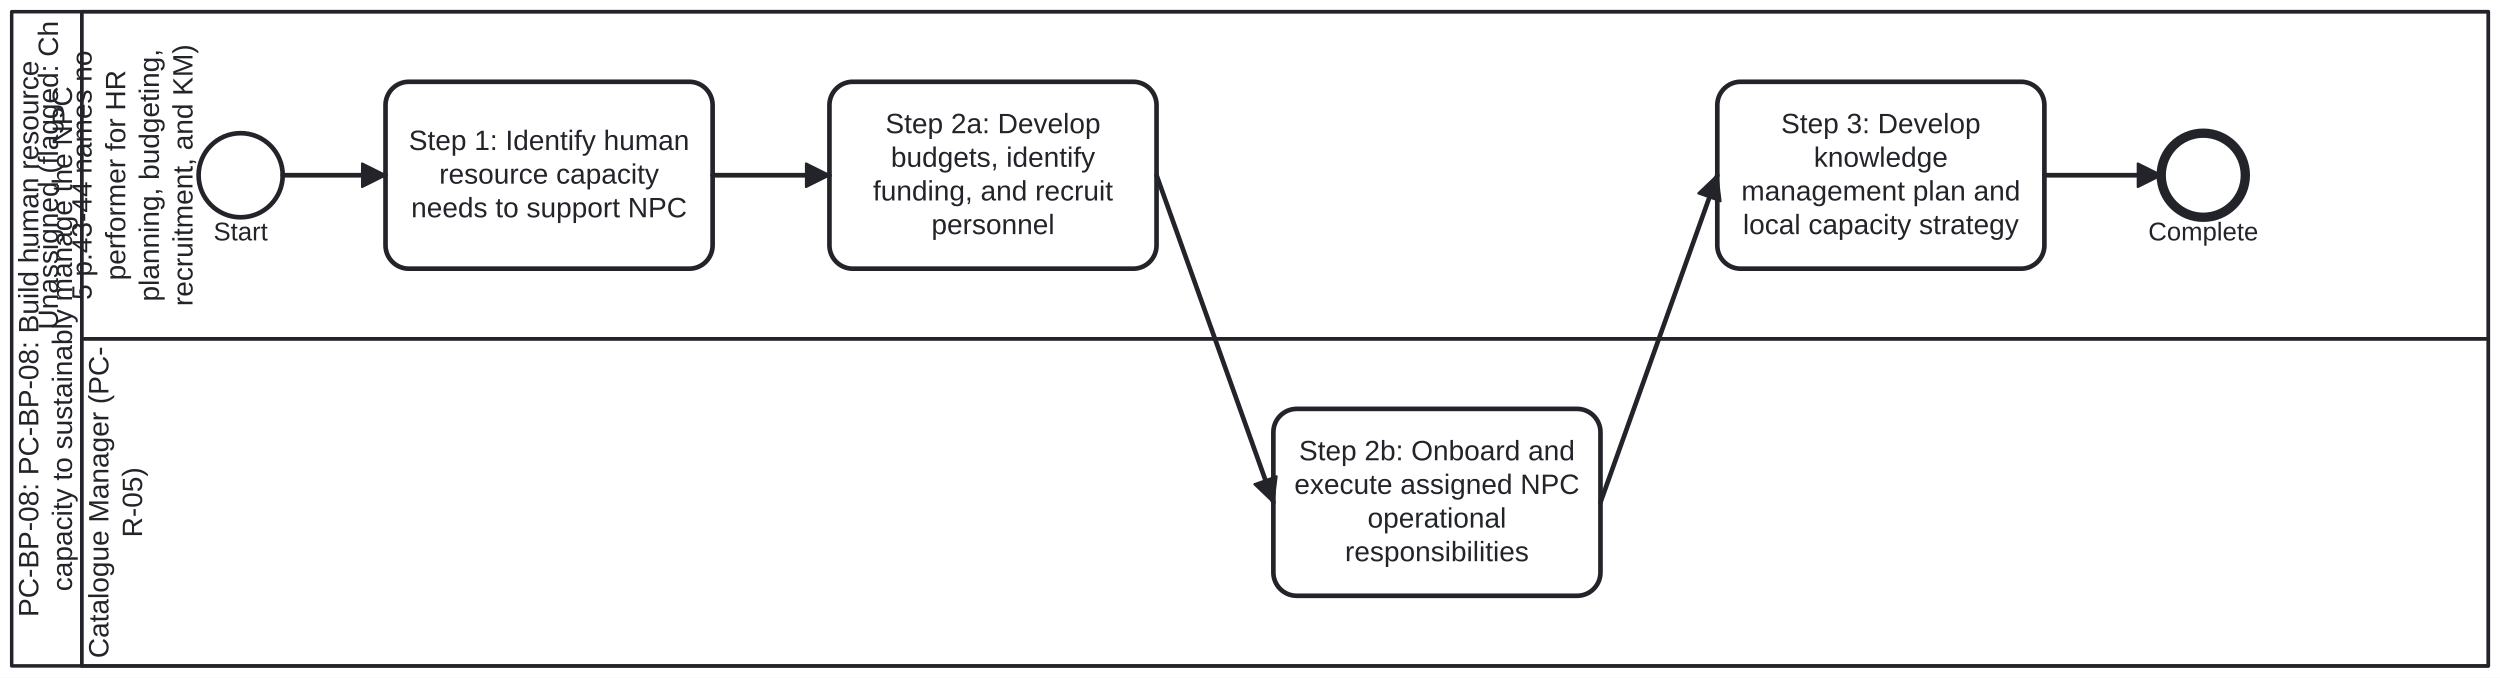
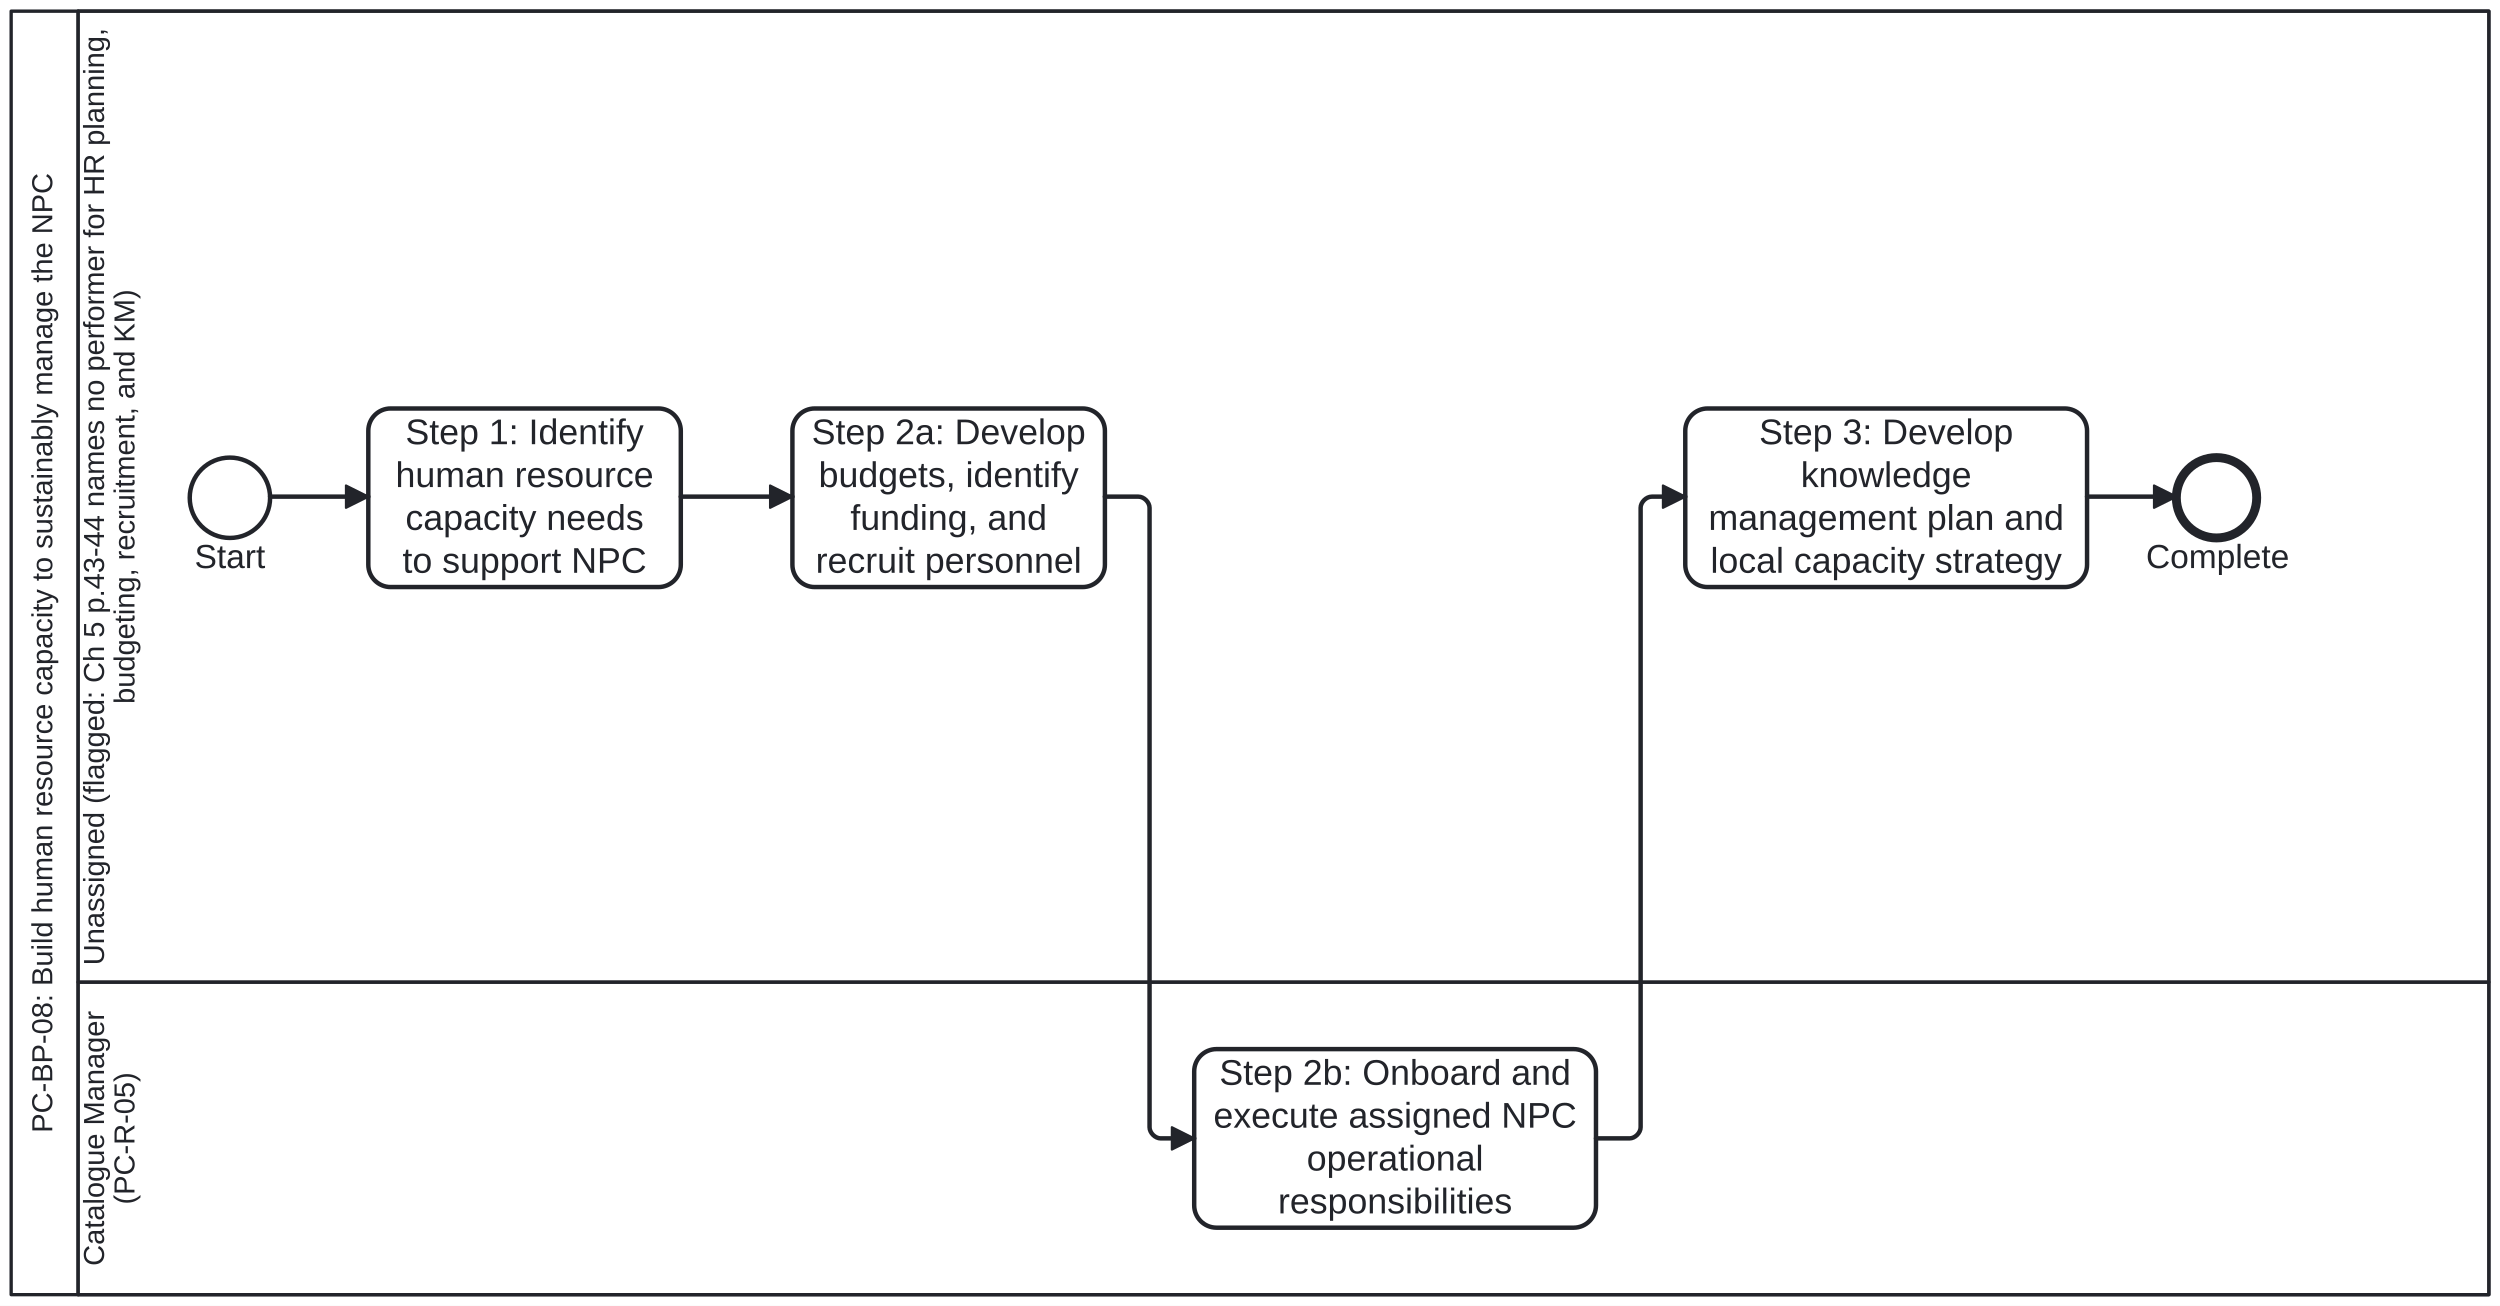
- <svg xmlns="http://www.w3.org/2000/svg" width="100%" style="max-width:100%;height:auto" viewBox="95 55 1070 290" version="1.1">
-   <rect x="95" y="55" width="1070" height="290" fill="#ffffff" />
+ <svg xmlns="http://www.w3.org/2000/svg" width="100%" style="max-width:100%;height:auto" viewBox="95 55 1120 585" version="1.1">
+   <rect x="95" y="55" width="1120" height="585" fill="#ffffff" />
  <g class="djs-group">
    <g class="djs-element djs-shape" data-element-id="Participant_PC_BP_08" style="display: block;" transform="matrix(1 0 0 1 100 60)">
      <g class="djs-visual">
-         <rect x="0" y="0" width="1060" height="280" rx="0" ry="0" style="stroke-linecap: round; stroke-linejoin: round; stroke: rgb(34, 36, 42); stroke-width: 1.5px; fill: white; fill-opacity: 0.95;" />
-         <path style="fill: none; stroke-linecap: round; stroke-linejoin: round; stroke: rgb(34, 36, 42); stroke-width: 1.5px;" d="M30,0L30,280" />
-         <text lineHeight="1.2" class="djs-label" style="font-family: Arial, sans-serif; font-size: 12px; font-weight: normal; fill: rgb(34, 36, 42);" transform="matrix(-1.83697e-16 -1 1 -1.83697e-16 0 280)">
-           <tspan x="20.949" y="11.4">PC-BP-08: PC-BP-08: Build human resource </tspan>
-           <tspan x="31.941" y="25.8">capacity to sustainably manage the NPC</tspan>
+         <rect x="0" y="0" width="1110" height="575" rx="0" ry="0" style="stroke-linecap: round; stroke-linejoin: round; stroke: rgb(34, 36, 42); stroke-width: 1.5px; fill: white; fill-opacity: 0.95;" />
+         <path style="fill: none; stroke-linecap: round; stroke-linejoin: round; stroke: rgb(34, 36, 42); stroke-width: 1.5px;" d="M30,0L30,575" />
+         <text lineHeight="1.05" class="djs-label" transform="matrix(-1.83697e-16 -1 1 -1.83697e-16 0 575)" style="font-family: Arial, sans-serif; font-size: 13px; font-weight: normal; fill: rgb(34, 36, 42);">
+           <tspan x="72.53" y="18.413">PC-BP-08: Build human resource capacity to sustainably manage the NPC</tspan>
        </text>
      </g>
-       <rect class="djs-hit djs-hit-all" x="0" y="0" width="1060" height="280" style="fill: none; stroke-opacity: 0; stroke: white; stroke-width: 15px;" />
+       <rect class="djs-hit djs-hit-all" x="0" y="0" width="1110" height="575" style="fill: none; stroke-opacity: 0; stroke: white; stroke-width: 15px;" />
    </g>
    <g class="djs-children">
      <g class="djs-group">
-         <g class="djs-element djs-shape" data-element-id="Lane_2" style="display: block;" transform="matrix(1 0 0 1 130 200)">
+         <g class="djs-element djs-shape" data-element-id="Lane_2" style="display: block;" transform="matrix(1 0 0 1 130 495)">
          <g class="djs-visual">
-             <rect x="0" y="0" width="1030" height="140" rx="0" ry="0" style="stroke-linecap: round; stroke-linejoin: round; stroke: rgb(34, 36, 42); stroke-width: 1.5px; fill: white; fill-opacity: 0.25;" />
-             <text lineHeight="1.2" class="djs-label" style="font-family: Arial, sans-serif; font-size: 12px; font-weight: normal; fill: rgb(34, 36, 42);" transform="matrix(-1.83697e-16 -1 1 -1.83697e-16 0 140)">
-               <tspan x="3.3" y="11.4">Catalogue Manager (PC-</tspan>
-               <tspan x="54.997" y="25.8">R-05)</tspan>
+             <rect x="0" y="0" width="1080" height="140" rx="0" ry="0" style="stroke-linecap: round; stroke-linejoin: round; stroke: rgb(34, 36, 42); stroke-width: 1.5px; fill: white; fill-opacity: 0.25;" />
+             <text lineHeight="1.05" class="djs-label" transform="matrix(-1.83697e-16 -1 1 -1.83697e-16 0 140)" style="font-family: Arial, sans-serif; font-size: 13px; font-weight: normal; fill: rgb(34, 36, 42);">
+               <tspan x="12.906" y="11.588">Catalogue Manager </tspan>
+               <tspan x="40.388" y="25.238">(PC-R-05)</tspan>
            </text>
          </g>
-           <rect class="djs-hit djs-hit-all" x="0" y="0" width="1030" height="140" style="fill: none; stroke-opacity: 0; stroke: white; stroke-width: 15px;" />
+           <rect class="djs-hit djs-hit-all" x="0" y="0" width="1080" height="140" style="fill: none; stroke-opacity: 0; stroke: white; stroke-width: 15px;" />
        </g>
      </g>
      <g class="djs-group">
        <g class="djs-element djs-shape" data-element-id="Lane_1" style="display: block;" transform="matrix(1 0 0 1 130 60)">
          <g class="djs-visual">
-             <rect x="0" y="0" width="1030" height="140" rx="0" ry="0" style="stroke-linecap: round; stroke-linejoin: round; stroke: rgb(34, 36, 42); stroke-width: 1.5px; fill: white; fill-opacity: 0.25;" />
-             <text lineHeight="1.2" class="djs-label" style="font-family: Arial, sans-serif; font-size: 12px; font-weight: normal; fill: rgb(34, 36, 42);" transform="matrix(-1.83697e-16 -1 1 -1.83697e-16 0 140)">
-               <tspan x="3.959" y="-10.2">Unassigned (flagged: Ch </tspan>
-               <tspan x="16.63" y="4.2">5 p.43-44 names no </tspan>
-               <tspan x="24.991" y="18.6">performer for HR </tspan>
-               <tspan x="15.953" y="33">planning, budgeting, </tspan>
-               <tspan x="13.981" y="47.4">recruitment, and KM)</tspan>
+             <rect x="0" y="0" width="1080" height="435" rx="0" ry="0" style="stroke-linecap: round; stroke-linejoin: round; stroke: rgb(34, 36, 42); stroke-width: 1.5px; fill: white; fill-opacity: 0.25;" />
+             <text lineHeight="1.05" class="djs-label" transform="matrix(-1.83697e-16 -1 1 -1.83697e-16 0 435)" style="font-family: Arial, sans-serif; font-size: 13px; font-weight: normal; fill: rgb(34, 36, 42);">
+               <tspan x="7.577" y="11.588">Unassigned (flagged: Ch 5 p.43-44 names no performer for HR planning, </tspan>
+               <tspan x="124.646" y="25.238">budgeting, recruitment, and KM)</tspan>
            </text>
          </g>
-           <rect class="djs-hit djs-hit-all" x="0" y="0" width="1030" height="140" style="fill: none; stroke-opacity: 0; stroke: white; stroke-width: 15px;" />
+           <rect class="djs-hit djs-hit-all" x="0" y="0" width="1080" height="435" style="fill: none; stroke-opacity: 0; stroke: white; stroke-width: 15px;" />
        </g>
      </g>
      <g class="djs-group">
-         <g class="djs-element djs-shape" data-element-id="StartEvent_1" style="display: block;" transform="matrix(1 0 0 1 180 112)">
+         <g class="djs-element djs-shape" data-element-id="StartEvent_1" style="display: block;" transform="matrix(1 0 0 1 180 260)">
          <g class="djs-visual">
            <circle cx="18" cy="18" r="18" style="stroke-linecap: round; stroke-linejoin: round; stroke: rgb(34, 36, 42); stroke-width: 2px; fill: white; fill-opacity: 0.95;" />
          </g>
          <rect class="djs-hit djs-hit-all" x="0" y="0" width="36" height="36" style="fill: none; stroke-opacity: 0; stroke: white; stroke-width: 15px;" />
        </g>
      </g>
      <g class="djs-group">
-         <g class="djs-element djs-shape" data-element-id="StartEvent_1_label" style="display: block;" transform="matrix(1 0 0 1 186 148)">
+         <g class="djs-element djs-shape" data-element-id="StartEvent_1_label" style="display: block;" transform="matrix(1 0 0 1 182 296)">
          <g class="djs-visual">
-             <text lineHeight="1.2" class="djs-label" style="font-family: Arial, sans-serif; font-size: 11px; font-weight: normal; fill: rgb(34, 36, 42);">
-               <tspan x="0.385" y="9.9">Start</tspan>
+             <text lineHeight="1.2" class="djs-label" style="font-family: Arial, sans-serif; font-size: 15px; font-weight: normal; fill: rgb(34, 36, 42);">
+               <tspan x="0.161" y="13.5">Start</tspan>
            </text>
          </g>
-           <rect class="djs-hit djs-hit-all" x="0" y="0" width="24" height="14" style="fill: none; stroke-opacity: 0; stroke: white; stroke-width: 15px;" />
+           <rect class="djs-hit djs-hit-all" x="0" y="0" width="32" height="18" style="fill: none; stroke-opacity: 0; stroke: white; stroke-width: 15px;" />
        </g>
      </g>
      <g class="djs-group">
-         <g class="djs-element djs-shape" data-element-id="Task_1" style="display: block;" transform="matrix(1 0 0 1 260 90)">
+         <g class="djs-element djs-shape" data-element-id="Task_1" style="display: block;" transform="matrix(1 0 0 1 260 238)">
          <g class="djs-visual">
            <rect x="0" y="0" width="140" height="80" rx="10" ry="10" style="stroke-linecap: round; stroke-linejoin: round; stroke: rgb(34, 36, 42); stroke-width: 2px; fill: white; fill-opacity: 0.95;" />
-             <text lineHeight="1.2" class="djs-label" style="font-family: Arial, sans-serif; font-size: 12px; font-weight: normal; fill: rgb(34, 36, 42);">
-               <tspan x="9.962" y="29.2">Step 1: Identify human</tspan>
-               <tspan x="22.979" y="43.6">resource capacity </tspan>
-               <tspan x="10.967" y="58">needs to support NPC</tspan>
+             <text lineHeight="1.2" class="djs-label" style="font-family: Arial, sans-serif; font-size: 16px; font-weight: normal; fill: rgb(34, 36, 42);">
+               <tspan x="16.633" y="16">Step 1: Identify </tspan>
+               <tspan x="12.191" y="35.2">human resource </tspan>
+               <tspan x="16.633" y="54.4">capacity needs </tspan>
+               <tspan x="15.309" y="73.6">to support NPC</tspan>
            </text>
          </g>
          <rect class="djs-hit djs-hit-all" x="0" y="0" width="140" height="80" style="fill: none; stroke-opacity: 0; stroke: white; stroke-width: 15px;" />
        </g>
      </g>
      <g class="djs-group">
-         <g class="djs-element djs-shape" data-element-id="Task_2" style="display: block;" transform="matrix(1 0 0 1 450 90)">
+         <g class="djs-element djs-shape" data-element-id="Task_2" style="display: block;" transform="matrix(1 0 0 1 450 238)">
          <g class="djs-visual">
            <rect x="0" y="0" width="140" height="80" rx="10" ry="10" style="stroke-linecap: round; stroke-linejoin: round; stroke: rgb(34, 36, 42); stroke-width: 2px; fill: white; fill-opacity: 0.95;" />
-             <text lineHeight="1.2" class="djs-label" style="font-family: Arial, sans-serif; font-size: 12px; font-weight: normal; fill: rgb(34, 36, 42);">
-               <tspan x="23.969" y="22">Step 2a: Develop </tspan>
-               <tspan x="26.304" y="36.4">budgets, identify </tspan>
-               <tspan x="18.634" y="50.8">funding, and recruit </tspan>
-               <tspan x="43.647" y="65.2">personnel</tspan>
+             <text lineHeight="1.2" class="djs-label" style="font-family: Arial, sans-serif; font-size: 16px; font-weight: normal; fill: rgb(34, 36, 42);">
+               <tspan x="8.625" y="16">Step 2a: Develop </tspan>
+               <tspan x="11.738" y="35.2">budgets, identify </tspan>
+               <tspan x="25.961" y="54.4">funding, and </tspan>
+               <tspan x="10.414" y="73.6">recruit personnel</tspan>
            </text>
          </g>
          <rect class="djs-hit djs-hit-all" x="0" y="0" width="140" height="80" style="fill: none; stroke-opacity: 0; stroke: white; stroke-width: 15px;" />
        </g>
      </g>
      <g class="djs-group">
-         <g class="djs-element djs-shape" data-element-id="Task_3" style="display: block;" transform="matrix(1 0 0 1 640 230)">
+         <g class="djs-element djs-shape" data-element-id="Task_3" style="display: block;" transform="matrix(1 0 0 1 630 525)">
          <g class="djs-visual">
-             <rect x="0" y="0" width="140" height="80" rx="10" ry="10" style="stroke-linecap: round; stroke-linejoin: round; stroke: rgb(34, 36, 42); stroke-width: 2px; fill: white; fill-opacity: 0.95;" />
-             <text lineHeight="1.2" class="djs-label" style="font-family: Arial, sans-serif; font-size: 12px; font-weight: normal; fill: rgb(34, 36, 42);">
-               <tspan x="10.955" y="22">Step 2b: Onboard and </tspan>
-               <tspan x="8.966" y="36.4">execute assigned NPC </tspan>
-               <tspan x="40.311" y="50.8">operational </tspan>
-               <tspan x="30.648" y="65.2">responsibilities</tspan>
+             <rect x="0" y="0" width="180" height="80" rx="10" ry="10" style="stroke-linecap: round; stroke-linejoin: round; stroke: rgb(34, 36, 42); stroke-width: 2px; fill: white; fill-opacity: 0.95;" />
+             <text lineHeight="1.2" class="djs-label" style="font-family: Arial, sans-serif; font-size: 16px; font-weight: normal; fill: rgb(34, 36, 42);">
+               <tspan x="11.273" y="16">Step 2b: Onboard and </tspan>
+               <tspan x="8.621" y="35.2">execute assigned NPC </tspan>
+               <tspan x="50.414" y="54.4">operational </tspan>
+               <tspan x="37.531" y="73.6">responsibilities</tspan>
            </text>
          </g>
-           <rect class="djs-hit djs-hit-all" x="0" y="0" width="140" height="80" style="fill: none; stroke-opacity: 0; stroke: white; stroke-width: 15px;" />
+           <rect class="djs-hit djs-hit-all" x="0" y="0" width="180" height="80" style="fill: none; stroke-opacity: 0; stroke: white; stroke-width: 15px;" />
        </g>
      </g>
      <g class="djs-group">
-         <g class="djs-element djs-shape" data-element-id="Task_4" style="display: block;" transform="matrix(1 0 0 1 830 90)">
+         <g class="djs-element djs-shape" data-element-id="Task_4" style="display: block;" transform="matrix(1 0 0 1 850 238)">
          <g class="djs-visual">
-             <rect x="0" y="0" width="140" height="80" rx="10" ry="10" style="stroke-linecap: round; stroke-linejoin: round; stroke: rgb(34, 36, 42); stroke-width: 2px; fill: white; fill-opacity: 0.95;" />
-             <text lineHeight="1.2" class="djs-label" style="font-family: Arial, sans-serif; font-size: 12px; font-weight: normal; fill: rgb(34, 36, 42);">
-               <tspan x="27.306" y="22">Step 3: Develop </tspan>
-               <tspan x="41.312" y="36.4">knowledge </tspan>
-               <tspan x="10.29" y="50.8">management plan and </tspan>
-               <tspan x="10.973" y="65.2">local capacity strategy</tspan>
+             <rect x="0" y="0" width="180" height="80" rx="10" ry="10" style="stroke-linecap: round; stroke-linejoin: round; stroke: rgb(34, 36, 42); stroke-width: 2px; fill: white; fill-opacity: 0.95;" />
+             <text lineHeight="1.2" class="djs-label" style="font-family: Arial, sans-serif; font-size: 16px; font-weight: normal; fill: rgb(34, 36, 42);">
+               <tspan x="33.074" y="16">Step 3: Develop </tspan>
+               <tspan x="51.75" y="35.2">knowledge </tspan>
+               <tspan x="10.387" y="54.4">management plan and </tspan>
+               <tspan x="11.297" y="73.6">local capacity strategy</tspan>
            </text>
          </g>
-           <rect class="djs-hit djs-hit-all" x="0" y="0" width="140" height="80" style="fill: none; stroke-opacity: 0; stroke: white; stroke-width: 15px;" />
+           <rect class="djs-hit djs-hit-all" x="0" y="0" width="180" height="80" style="fill: none; stroke-opacity: 0; stroke: white; stroke-width: 15px;" />
        </g>
      </g>
      <g class="djs-group">
-         <g class="djs-element djs-shape" data-element-id="EndEvent_1" style="display: block;" transform="matrix(1 0 0 1 1020 112)">
+         <g class="djs-element djs-shape" data-element-id="EndEvent_1" style="display: block;" transform="matrix(1 0 0 1 1070 260)">
          <g class="djs-visual">
            <circle cx="18" cy="18" r="18" style="stroke-linecap: round; stroke-linejoin: round; stroke: rgb(34, 36, 42); stroke-width: 4px; fill: white; fill-opacity: 0.95;" />
          </g>
          <rect class="djs-hit djs-hit-all" x="0" y="0" width="36" height="36" style="fill: none; stroke-opacity: 0; stroke: white; stroke-width: 15px;" />
        </g>
      </g>
      <g class="djs-group">
-         <g class="djs-element djs-shape" data-element-id="EndEvent_1_label" style="display: block;" transform="matrix(1 0 0 1 1014 148)">
+         <g class="djs-element djs-shape" data-element-id="EndEvent_1_label" style="display: block;" transform="matrix(1 0 0 1 1056 296)">
          <g class="djs-visual">
-             <text lineHeight="1.2" class="djs-label" style="font-family: Arial, sans-serif; font-size: 11px; font-weight: normal; fill: rgb(34, 36, 42);">
-               <tspan x="0.461" y="9.9">Complete</tspan>
+             <text lineHeight="1.2" class="djs-label" style="font-family: Arial, sans-serif; font-size: 15px; font-weight: normal; fill: rgb(34, 36, 42);">
+               <tspan x="0.402" y="13.5">Complete</tspan>
            </text>
          </g>
-           <rect class="djs-hit djs-hit-all" x="0" y="0" width="48" height="14" style="fill: none; stroke-opacity: 0; stroke: white; stroke-width: 15px;" />
+           <rect class="djs-hit djs-hit-all" x="0" y="0" width="65" height="18" style="fill: none; stroke-opacity: 0; stroke: white; stroke-width: 15px;" />
        </g>
      </g>
      <g class="djs-group">
        <g class="djs-element djs-connection" data-element-id="Flow_0" style="display: block;">
          <g class="djs-visual">
            <defs>
              <marker id="bpmn-marker-1" viewBox="0 0 20 20" refX="11" refY="10" markerWidth="10" markerHeight="10" orient="auto">
                <path d="M 1 5 L 11 10 L 1 15 Z" style="stroke-linecap: round; stroke-linejoin: round; stroke: rgb(34, 36, 42); stroke-width: 1px; fill: rgb(34, 36, 42);" />
              </marker>
            </defs>
-             <path data-corner-radius="5" style="fill: none; stroke-linecap: round; stroke-linejoin: round; stroke: rgb(34, 36, 42); stroke-width: 2px; marker-end: url('#bpmn-marker-1');" d="M216,130L260,130" />
+             <path data-corner-radius="5" style="fill: none; stroke-linecap: round; stroke-linejoin: round; stroke: rgb(34, 36, 42); stroke-width: 2px; marker-end: url('#bpmn-marker-1');" d="M216,277.5L260,277.5" />
          </g>
-           <path d="M216,130L260,130" class="djs-hit djs-hit-stroke" style="fill: none; stroke-opacity: 0; stroke: white; stroke-width: 15px;" />
+           <path d="M216,277.5L260,277.5" class="djs-hit djs-hit-stroke" style="fill: none; stroke-opacity: 0; stroke: white; stroke-width: 15px;" />
        </g>
      </g>
      <g class="djs-group">
        <g class="djs-element djs-connection" data-element-id="Flow_1" style="display: block;">
          <g class="djs-visual">
            <defs>
              <marker id="bpmn-marker-2" viewBox="0 0 20 20" refX="11" refY="10" markerWidth="10" markerHeight="10" orient="auto">
                <path d="M 1 5 L 11 10 L 1 15 Z" style="stroke-linecap: round; stroke-linejoin: round; stroke: rgb(34, 36, 42); stroke-width: 1px; fill: rgb(34, 36, 42);" />
              </marker>
            </defs>
-             <path data-corner-radius="5" style="fill: none; stroke-linecap: round; stroke-linejoin: round; stroke: rgb(34, 36, 42); stroke-width: 2px; marker-end: url('#bpmn-marker-2');" d="M400,130L450,130" />
+             <path data-corner-radius="5" style="fill: none; stroke-linecap: round; stroke-linejoin: round; stroke: rgb(34, 36, 42); stroke-width: 2px; marker-end: url('#bpmn-marker-2');" d="M400,277.5L450,277.5" />
          </g>
-           <path d="M400,130L450,130" class="djs-hit djs-hit-stroke" style="fill: none; stroke-opacity: 0; stroke: white; stroke-width: 15px;" />
+           <path d="M400,277.5L450,277.5" class="djs-hit djs-hit-stroke" style="fill: none; stroke-opacity: 0; stroke: white; stroke-width: 15px;" />
        </g>
      </g>
      <g class="djs-group">
        <g class="djs-element djs-connection" data-element-id="Flow_2" style="display: block;">
          <g class="djs-visual">
            <defs>
              <marker id="bpmn-marker-3" viewBox="0 0 20 20" refX="11" refY="10" markerWidth="10" markerHeight="10" orient="auto">
                <path d="M 1 5 L 11 10 L 1 15 Z" style="stroke-linecap: round; stroke-linejoin: round; stroke: rgb(34, 36, 42); stroke-width: 1px; fill: rgb(34, 36, 42);" />
              </marker>
            </defs>
-             <path data-corner-radius="5" style="fill: none; stroke-linecap: round; stroke-linejoin: round; stroke: rgb(34, 36, 42); stroke-width: 2px; marker-end: url('#bpmn-marker-3');" d="M590,130L640,270" />
+             <path data-corner-radius="5" style="fill: none; stroke-linecap: round; stroke-linejoin: round; stroke: rgb(34, 36, 42); stroke-width: 2px; marker-end: url('#bpmn-marker-3');" d="M590,277.5L605,277.5C607.5,277.5,610,280,610,282.5L610,560C610,562.5,612.5,565,615,565L630,565" />
          </g>
-           <path d="M590,130L640,270" class="djs-hit djs-hit-stroke" style="fill: none; stroke-opacity: 0; stroke: white; stroke-width: 15px;" />
+           <path d="M590,277.5L610,277.5L610,565L630,565" class="djs-hit djs-hit-stroke" style="fill: none; stroke-opacity: 0; stroke: white; stroke-width: 15px;" />
        </g>
      </g>
      <g class="djs-group">
        <g class="djs-element djs-connection" data-element-id="Flow_3" style="display: block;">
          <g class="djs-visual">
            <defs>
              <marker id="bpmn-marker-4" viewBox="0 0 20 20" refX="11" refY="10" markerWidth="10" markerHeight="10" orient="auto">
                <path d="M 1 5 L 11 10 L 1 15 Z" style="stroke-linecap: round; stroke-linejoin: round; stroke: rgb(34, 36, 42); stroke-width: 1px; fill: rgb(34, 36, 42);" />
              </marker>
            </defs>
-             <path data-corner-radius="5" style="fill: none; stroke-linecap: round; stroke-linejoin: round; stroke: rgb(34, 36, 42); stroke-width: 2px; marker-end: url('#bpmn-marker-4');" d="M780,270L830,130" />
+             <path data-corner-radius="5" style="fill: none; stroke-linecap: round; stroke-linejoin: round; stroke: rgb(34, 36, 42); stroke-width: 2px; marker-end: url('#bpmn-marker-4');" d="M810,565L825,565C827.5,565,830,562.5,830,560L830,282.5C830,280,832.5,277.5,835,277.5L850,277.5" />
          </g>
-           <path d="M780,270L830,130" class="djs-hit djs-hit-stroke" style="fill: none; stroke-opacity: 0; stroke: white; stroke-width: 15px;" />
+           <path d="M810,565L830,565L830,277.5L850,277.5" class="djs-hit djs-hit-stroke" style="fill: none; stroke-opacity: 0; stroke: white; stroke-width: 15px;" />
        </g>
      </g>
      <g class="djs-group">
        <g class="djs-element djs-connection" data-element-id="Flow_4" style="display: block;">
          <g class="djs-visual">
            <defs>
              <marker id="bpmn-marker-5" viewBox="0 0 20 20" refX="11" refY="10" markerWidth="10" markerHeight="10" orient="auto">
                <path d="M 1 5 L 11 10 L 1 15 Z" style="stroke-linecap: round; stroke-linejoin: round; stroke: rgb(34, 36, 42); stroke-width: 1px; fill: rgb(34, 36, 42);" />
              </marker>
            </defs>
-             <path data-corner-radius="5" style="fill: none; stroke-linecap: round; stroke-linejoin: round; stroke: rgb(34, 36, 42); stroke-width: 2px; marker-end: url('#bpmn-marker-5');" d="M970,130L1020,130" />
+             <path data-corner-radius="5" style="fill: none; stroke-linecap: round; stroke-linejoin: round; stroke: rgb(34, 36, 42); stroke-width: 2px; marker-end: url('#bpmn-marker-5');" d="M1030,277.5L1070,277.5" />
          </g>
-           <path d="M970,130L1020,130" class="djs-hit djs-hit-stroke" style="fill: none; stroke-opacity: 0; stroke: white; stroke-width: 15px;" />
+           <path d="M1030,277.5L1070,277.5" class="djs-hit djs-hit-stroke" style="fill: none; stroke-opacity: 0; stroke: white; stroke-width: 15px;" />
        </g>
      </g>
    </g>
  </g>
</svg>
